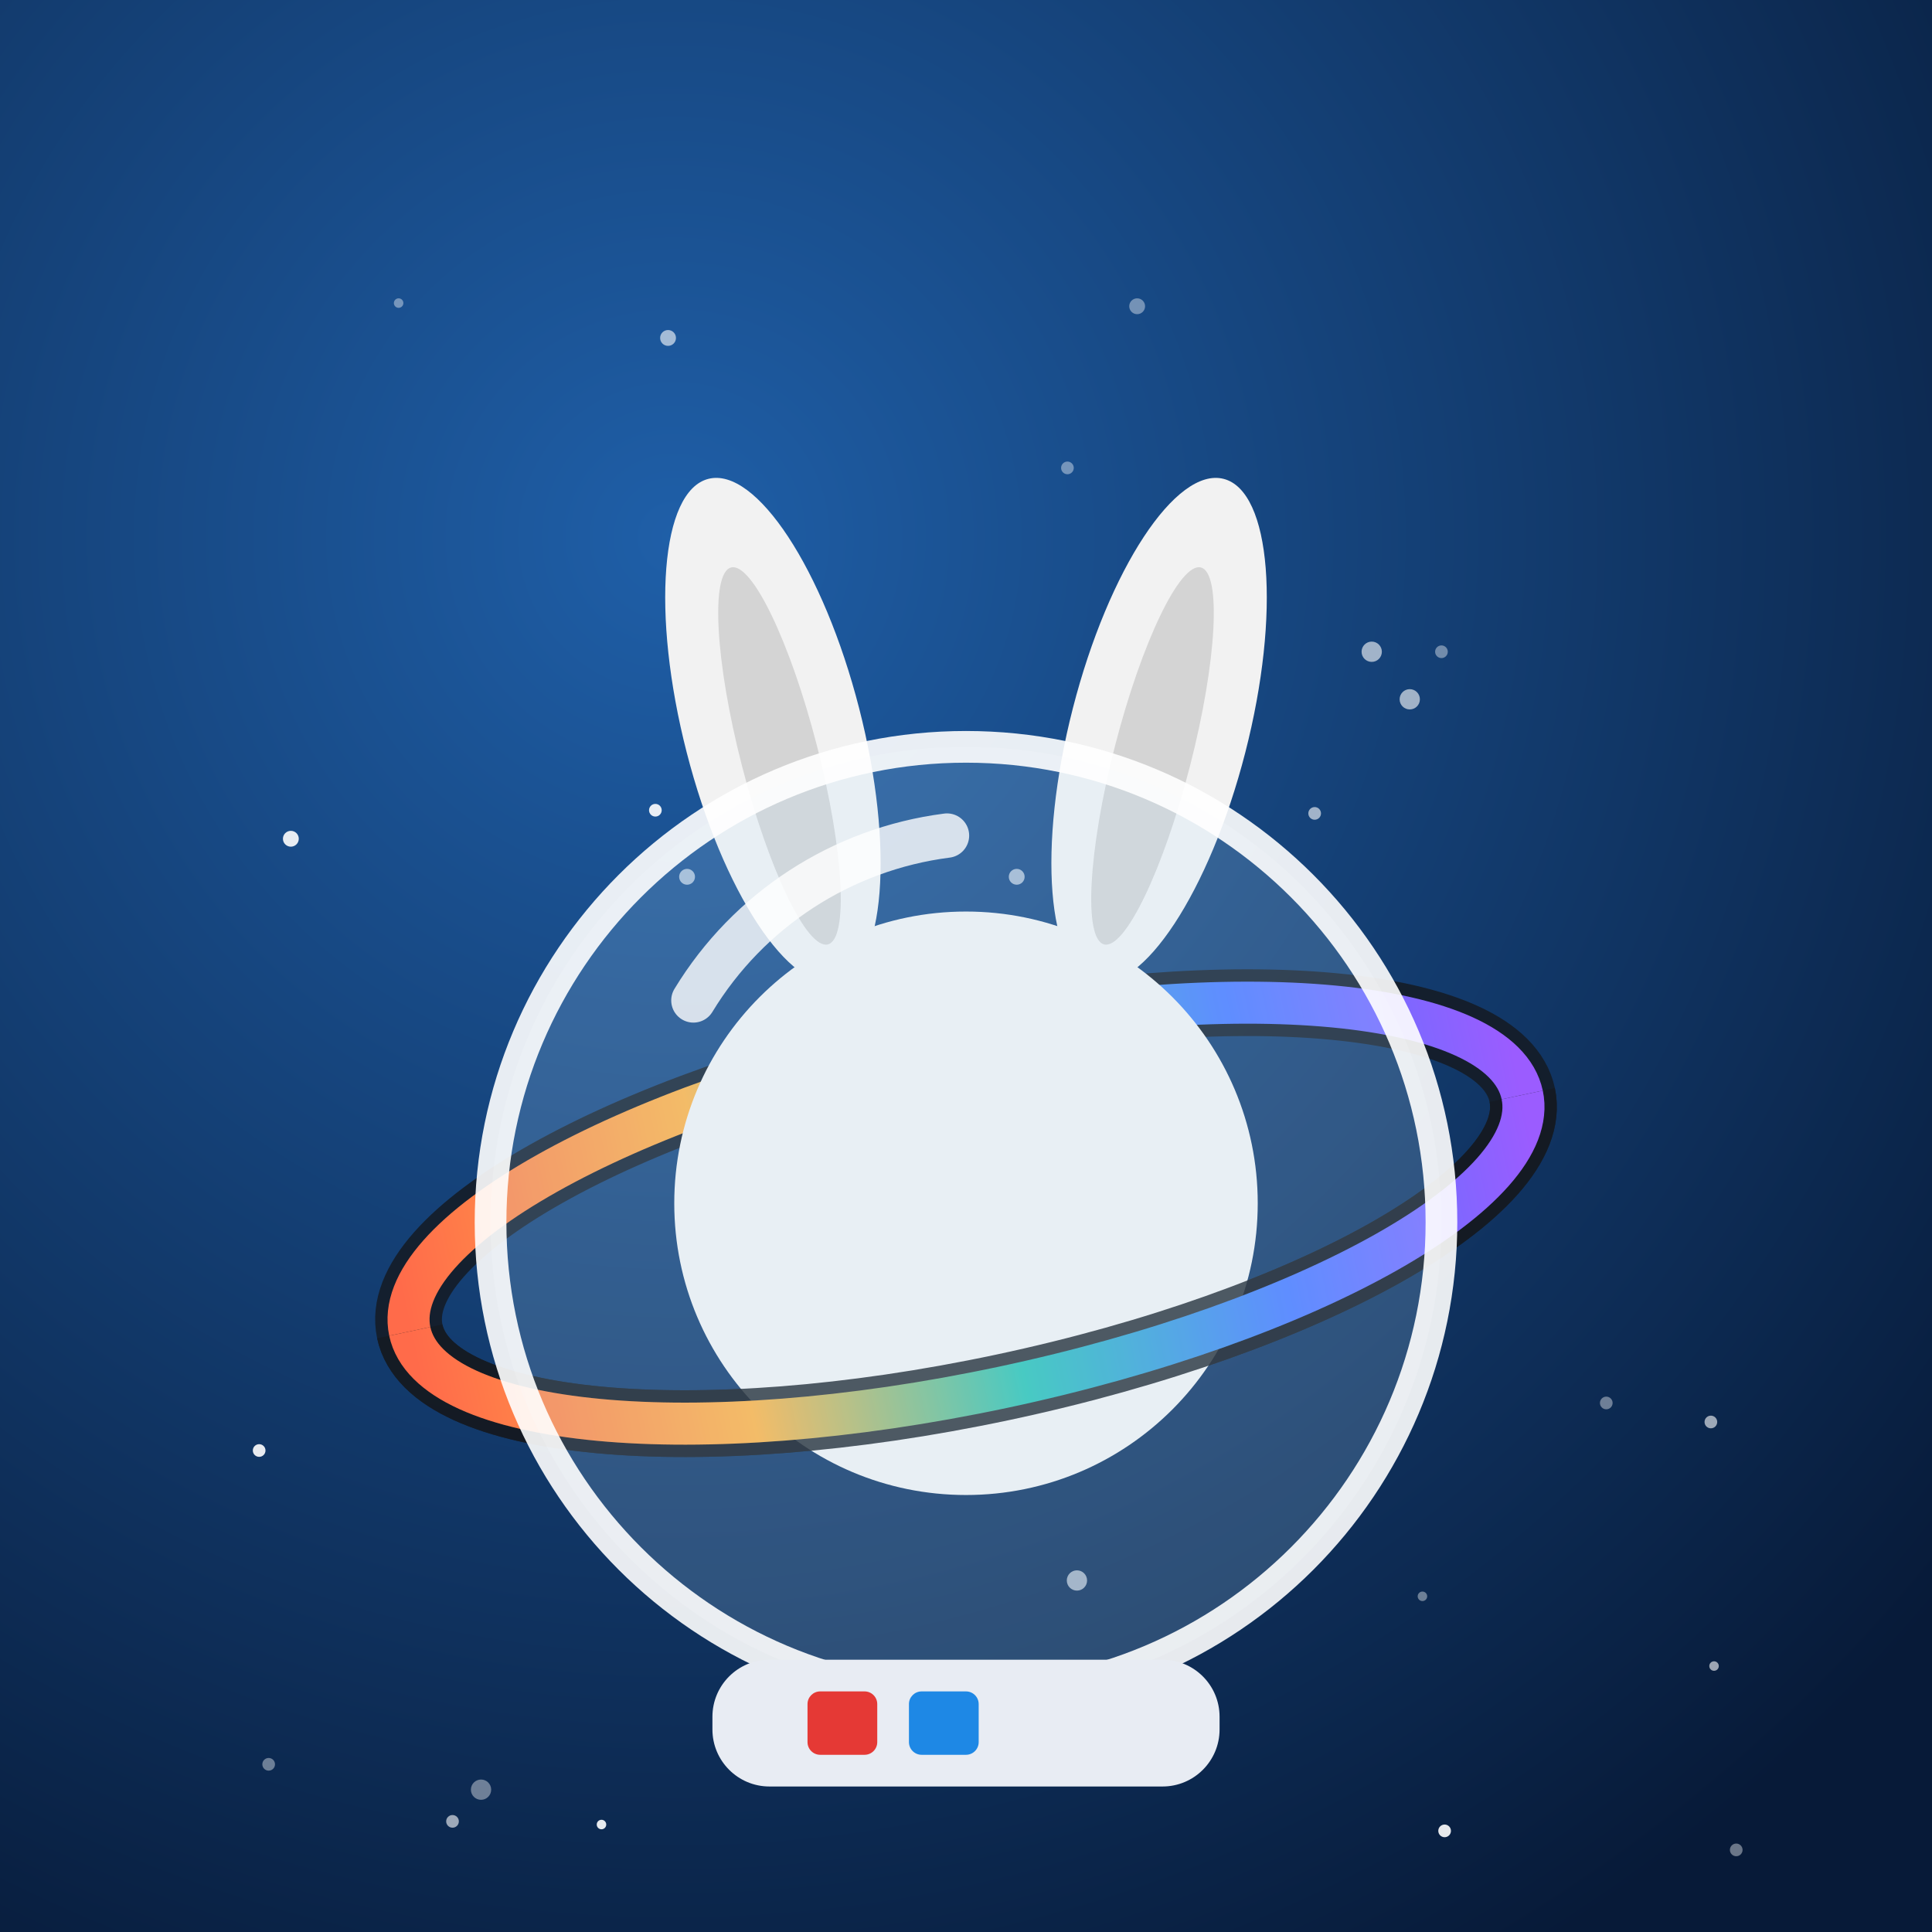
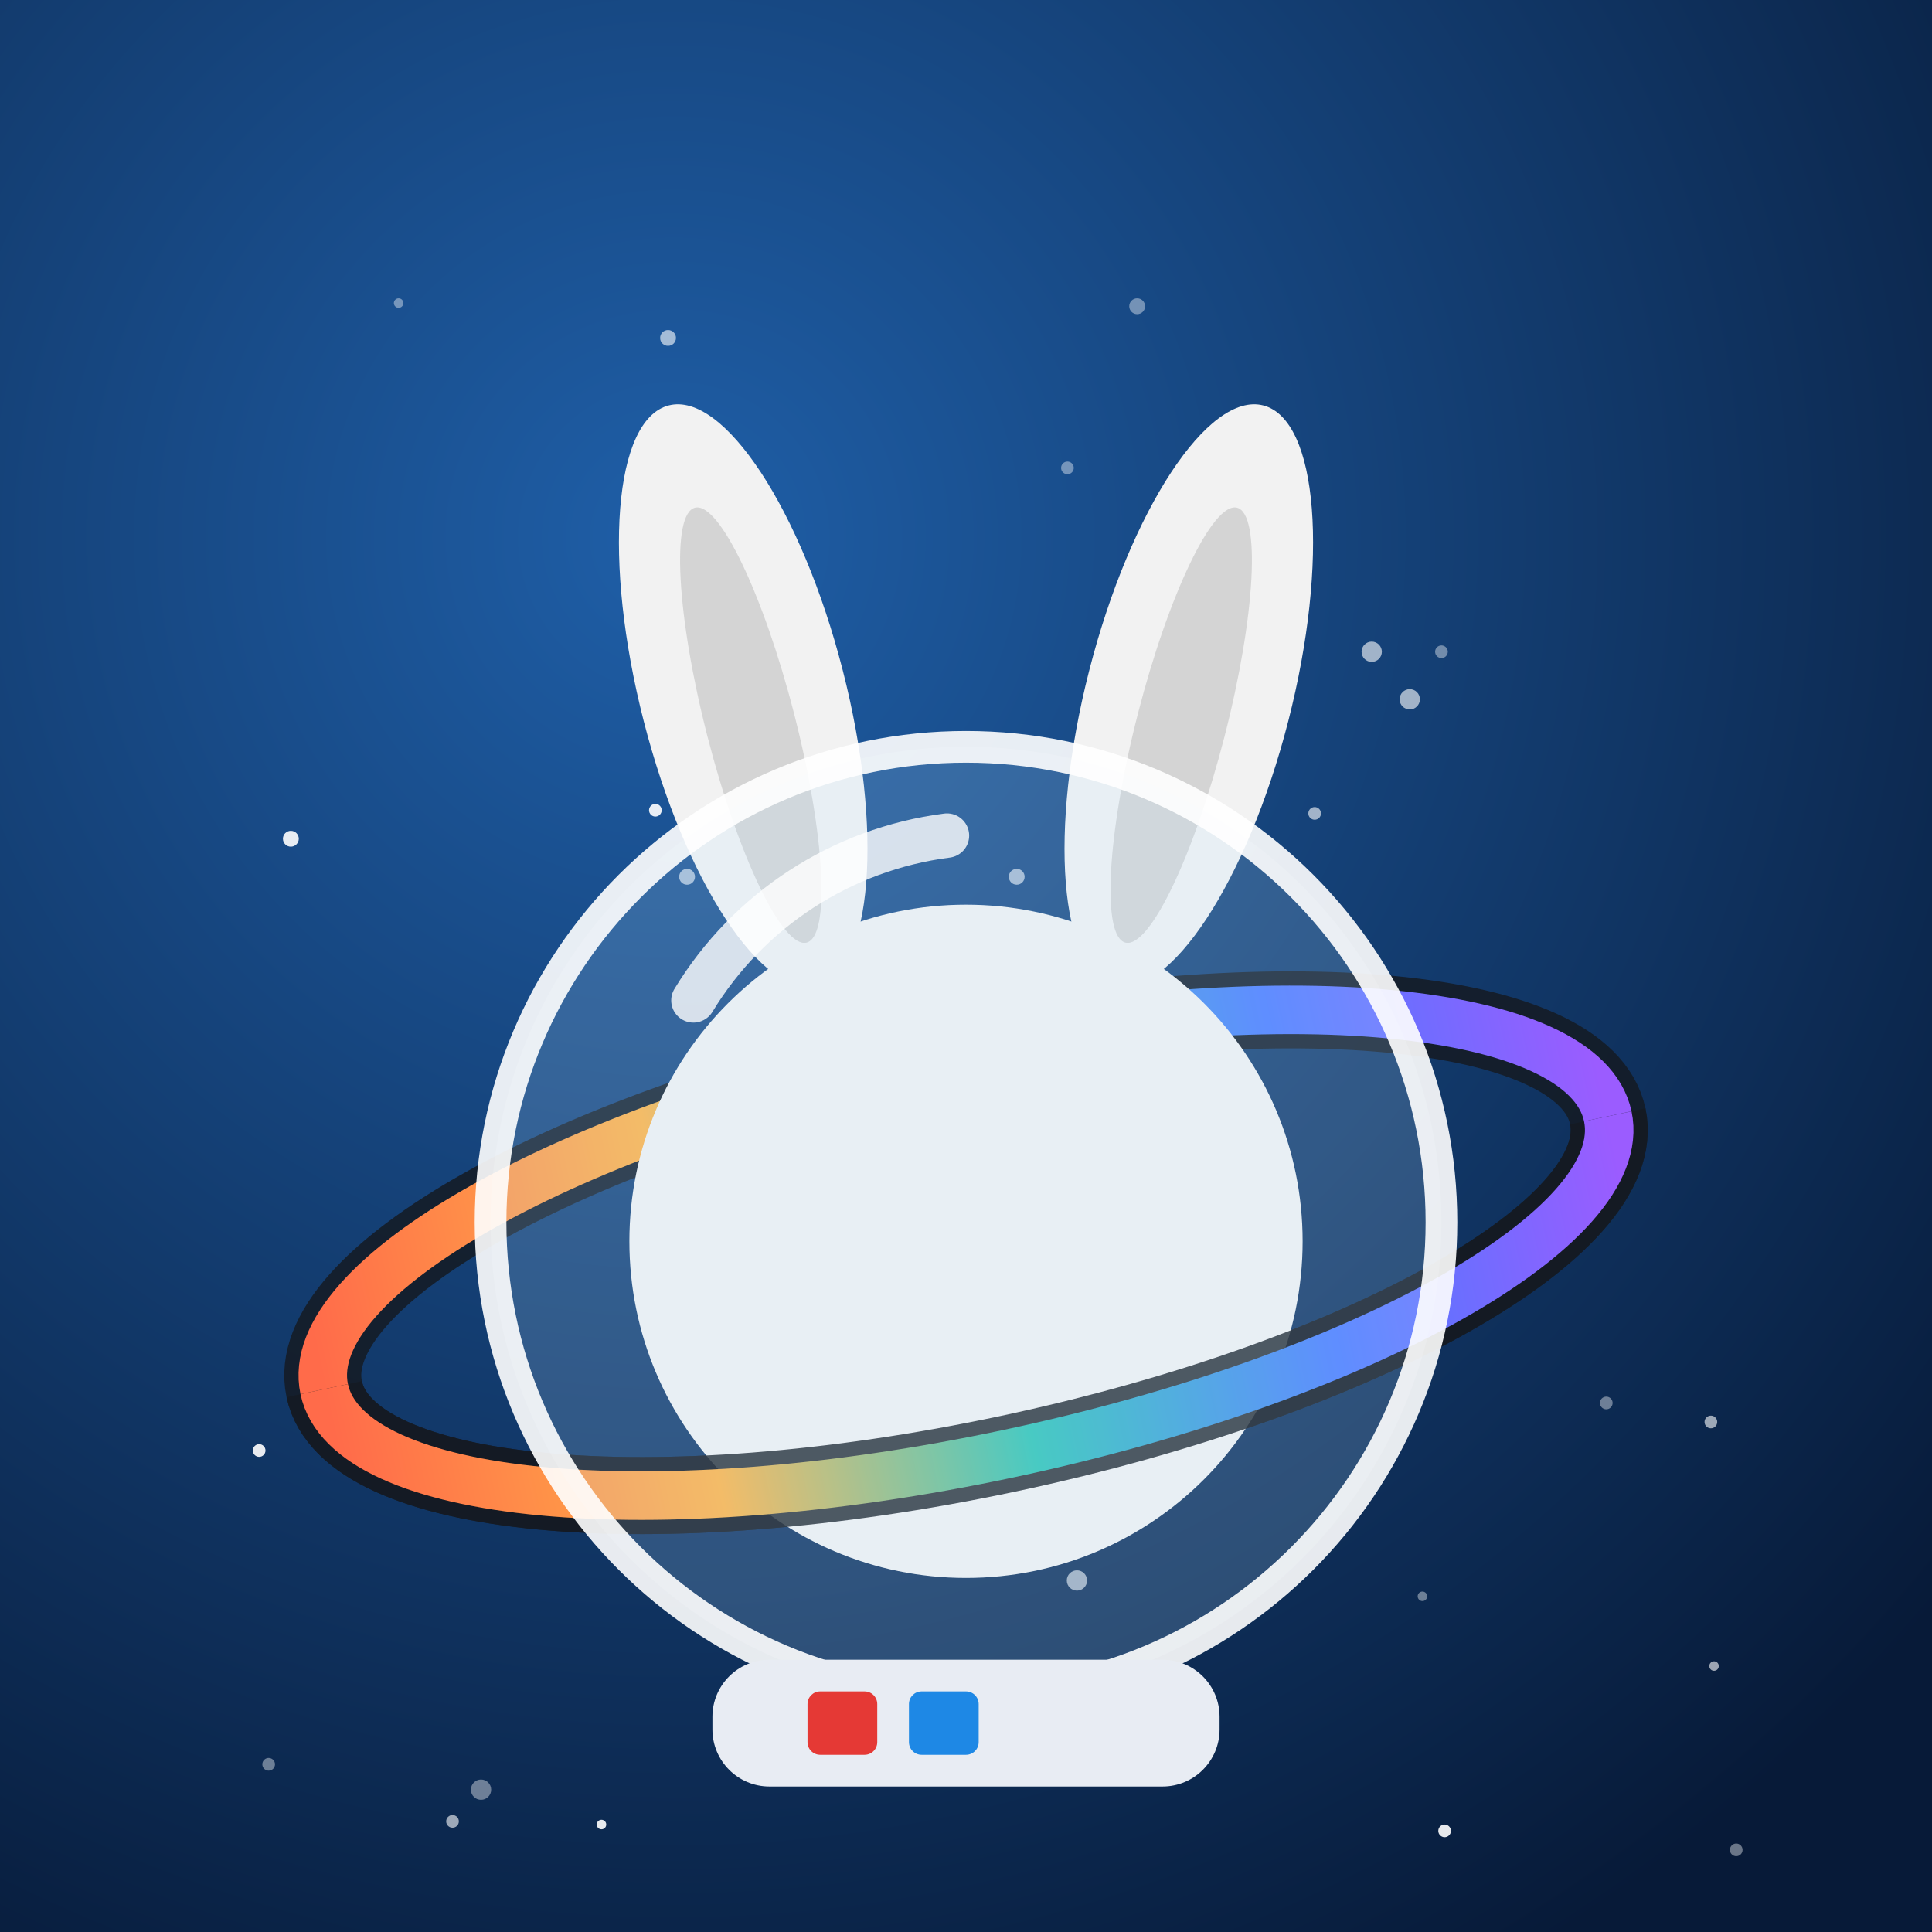
<svg xmlns="http://www.w3.org/2000/svg" viewBox="0 0 512 512" width="512" height="512">
  <defs>
    <radialGradient id="bg" cx="35%" cy="28%" r="85%">
      <stop offset="0" stop-color="#1f5fa8" />
      <stop offset="1" stop-color="#071a38" />
    </radialGradient>
    <linearGradient id="ring" gradientUnits="userSpaceOnUse" x1="26" y1="0" x2="486" y2="0">
      <stop offset="0" stop-color="#ff6b4a" />
      <stop offset="0.28" stop-color="#ffb347" />
      <stop offset="0.52" stop-color="#2ec4b6" />
      <stop offset="0.76" stop-color="#4a7bff" />
      <stop offset="1" stop-color="#9b5cff" />
    </linearGradient>
  </defs>
  <rect width="512" height="512" fill="url(#bg)" />
  <g transform="translate(256 250) scale(0.84) translate(-256 -212)">
    <circle cx="328" cy="140" r="2.5" fill="#ffffff" opacity="0.9" />
    <circle cx="492" cy="440" r="1.5" fill="#ffffff" opacity="0.6" />
    <circle cx="407" cy="492" r="2" fill="#ffffff" opacity="0.9" />
    <circle cx="36" cy="471" r="2" fill="#ffffff" opacity="0.4" />
    <circle cx="200" cy="250" r="2" fill="#ffffff" opacity="0.6" />
    <circle cx="288" cy="62" r="2" fill="#ffffff" opacity="0.4" />
    <circle cx="384" cy="120" r="3.2" fill="#ffffff" opacity="0.6" />
    <circle cx="103" cy="479" r="3.2" fill="#ffffff" opacity="0.4" />
    <circle cx="400" cy="418" r="1.5" fill="#ffffff" opacity="0.4" />
    <circle cx="326" cy="326" r="3.2" fill="#ffffff" opacity="0.4" />
    <circle cx="77" cy="10" r="1.5" fill="#ffffff" opacity="0.4" />
    <circle cx="406" cy="120" r="2" fill="#ffffff" opacity="0.4" />
    <circle cx="158" cy="170" r="2" fill="#ffffff" opacity="0.9" />
    <circle cx="458" cy="357" r="2" fill="#ffffff" opacity="0.4" />
    <circle cx="491" cy="363" r="2" fill="#ffffff" opacity="0.6" />
    <circle cx="162" cy="21" r="2.5" fill="#ffffff" opacity="0.6" />
    <circle cx="94" cy="489" r="2" fill="#ffffff" opacity="0.6" />
    <circle cx="43" cy="179" r="2.5" fill="#ffffff" opacity="0.9" />
    <circle cx="310" cy="11" r="2.5" fill="#ffffff" opacity="0.4" />
    <circle cx="168" cy="191" r="2.5" fill="#ffffff" opacity="0.6" />
    <circle cx="366" cy="171" r="2" fill="#ffffff" opacity="0.6" />
    <circle cx="251" cy="370" r="2" fill="#ffffff" opacity="0.4" />
    <circle cx="141" cy="490" r="1.5" fill="#ffffff" opacity="0.9" />
    <circle cx="193" cy="442" r="3.2" fill="#ffffff" opacity="0.4" />
    <circle cx="291" cy="413" r="3.2" fill="#ffffff" opacity="0.6" />
    <circle cx="202" cy="306" r="1.5" fill="#ffffff" opacity="0.6" />
    <circle cx="33" cy="372" r="2" fill="#ffffff" opacity="0.9" />
    <circle cx="499" cy="498" r="2" fill="#ffffff" opacity="0.4" />
    <circle cx="396" cy="135" r="3.2" fill="#ffffff" opacity="0.6" />
    <circle cx="272" cy="191" r="2.5" fill="#ffffff" opacity="0.6" />
-     <g transform="translate(0,-6) translate(256 300) scale(0.78) translate(-256 -300)">
+     <g transform="translate(0,6) translate(256 300) scale(0.9) translate(-256 -300)">
      <g transform="rotate(-12 256 304)">
        <ellipse cx="256" cy="304" rx="230" ry="72" fill="none" stroke="#151a22" stroke-opacity="0.85" stroke-width="27" />
        <ellipse cx="256" cy="304" rx="230" ry="72" fill="none" stroke="url(#ring)" stroke-width="17" />
      </g>
      <g transform="rotate(-14.4 177.9 108.7)">
        <ellipse cx="177.9" cy="108.7" rx="36" ry="105" fill="#f2f2f2" />
        <ellipse cx="177.9" cy="119.4" rx="15.7" ry="78.7" fill="#d4d4d4" />
      </g>
      <g transform="rotate(14.4 334.1 108.7)">
        <ellipse cx="334.1" cy="108.7" rx="36" ry="105" fill="#f2f2f2" />
        <ellipse cx="334.1" cy="119.4" rx="15.7" ry="78.7" fill="#d4d4d4" />
      </g>
      <circle cx="256" cy="300" r="118" fill="#f2f2f2" />
      <g transform="rotate(-12 256 304)">
        <clipPath id="front">
          <rect x="0" y="304" width="512" height="300" />
        </clipPath>
        <g clip-path="url(#front)">
          <ellipse cx="256" cy="304" rx="230" ry="72" fill="none" stroke="#151a22" stroke-opacity="0.85" stroke-width="27" />
          <ellipse cx="256" cy="304" rx="230" ry="72" fill="none" stroke="url(#ring)" stroke-width="17" />
        </g>
      </g>
    </g>
    <circle cx="256" cy="300" r="150" fill="#bfe6ff" opacity="0.18" />
    <circle cx="256" cy="300" r="150" fill="none" stroke="#ffffff" stroke-width="10" opacity="0.9" />
    <path d="M170 230 A110 110 0 0 1 250 178" fill="none" stroke="#ffffff" stroke-width="14" stroke-linecap="round" opacity="0.8" />
    <rect x="176" y="438" width="160" height="40" rx="18" fill="#e8ecf3" />
    <rect x="206" y="448" width="22" height="20" rx="4" fill="#e53935" />
    <rect x="238" y="448" width="22" height="20" rx="4" fill="#1e88e5" />
  </g>
</svg>
